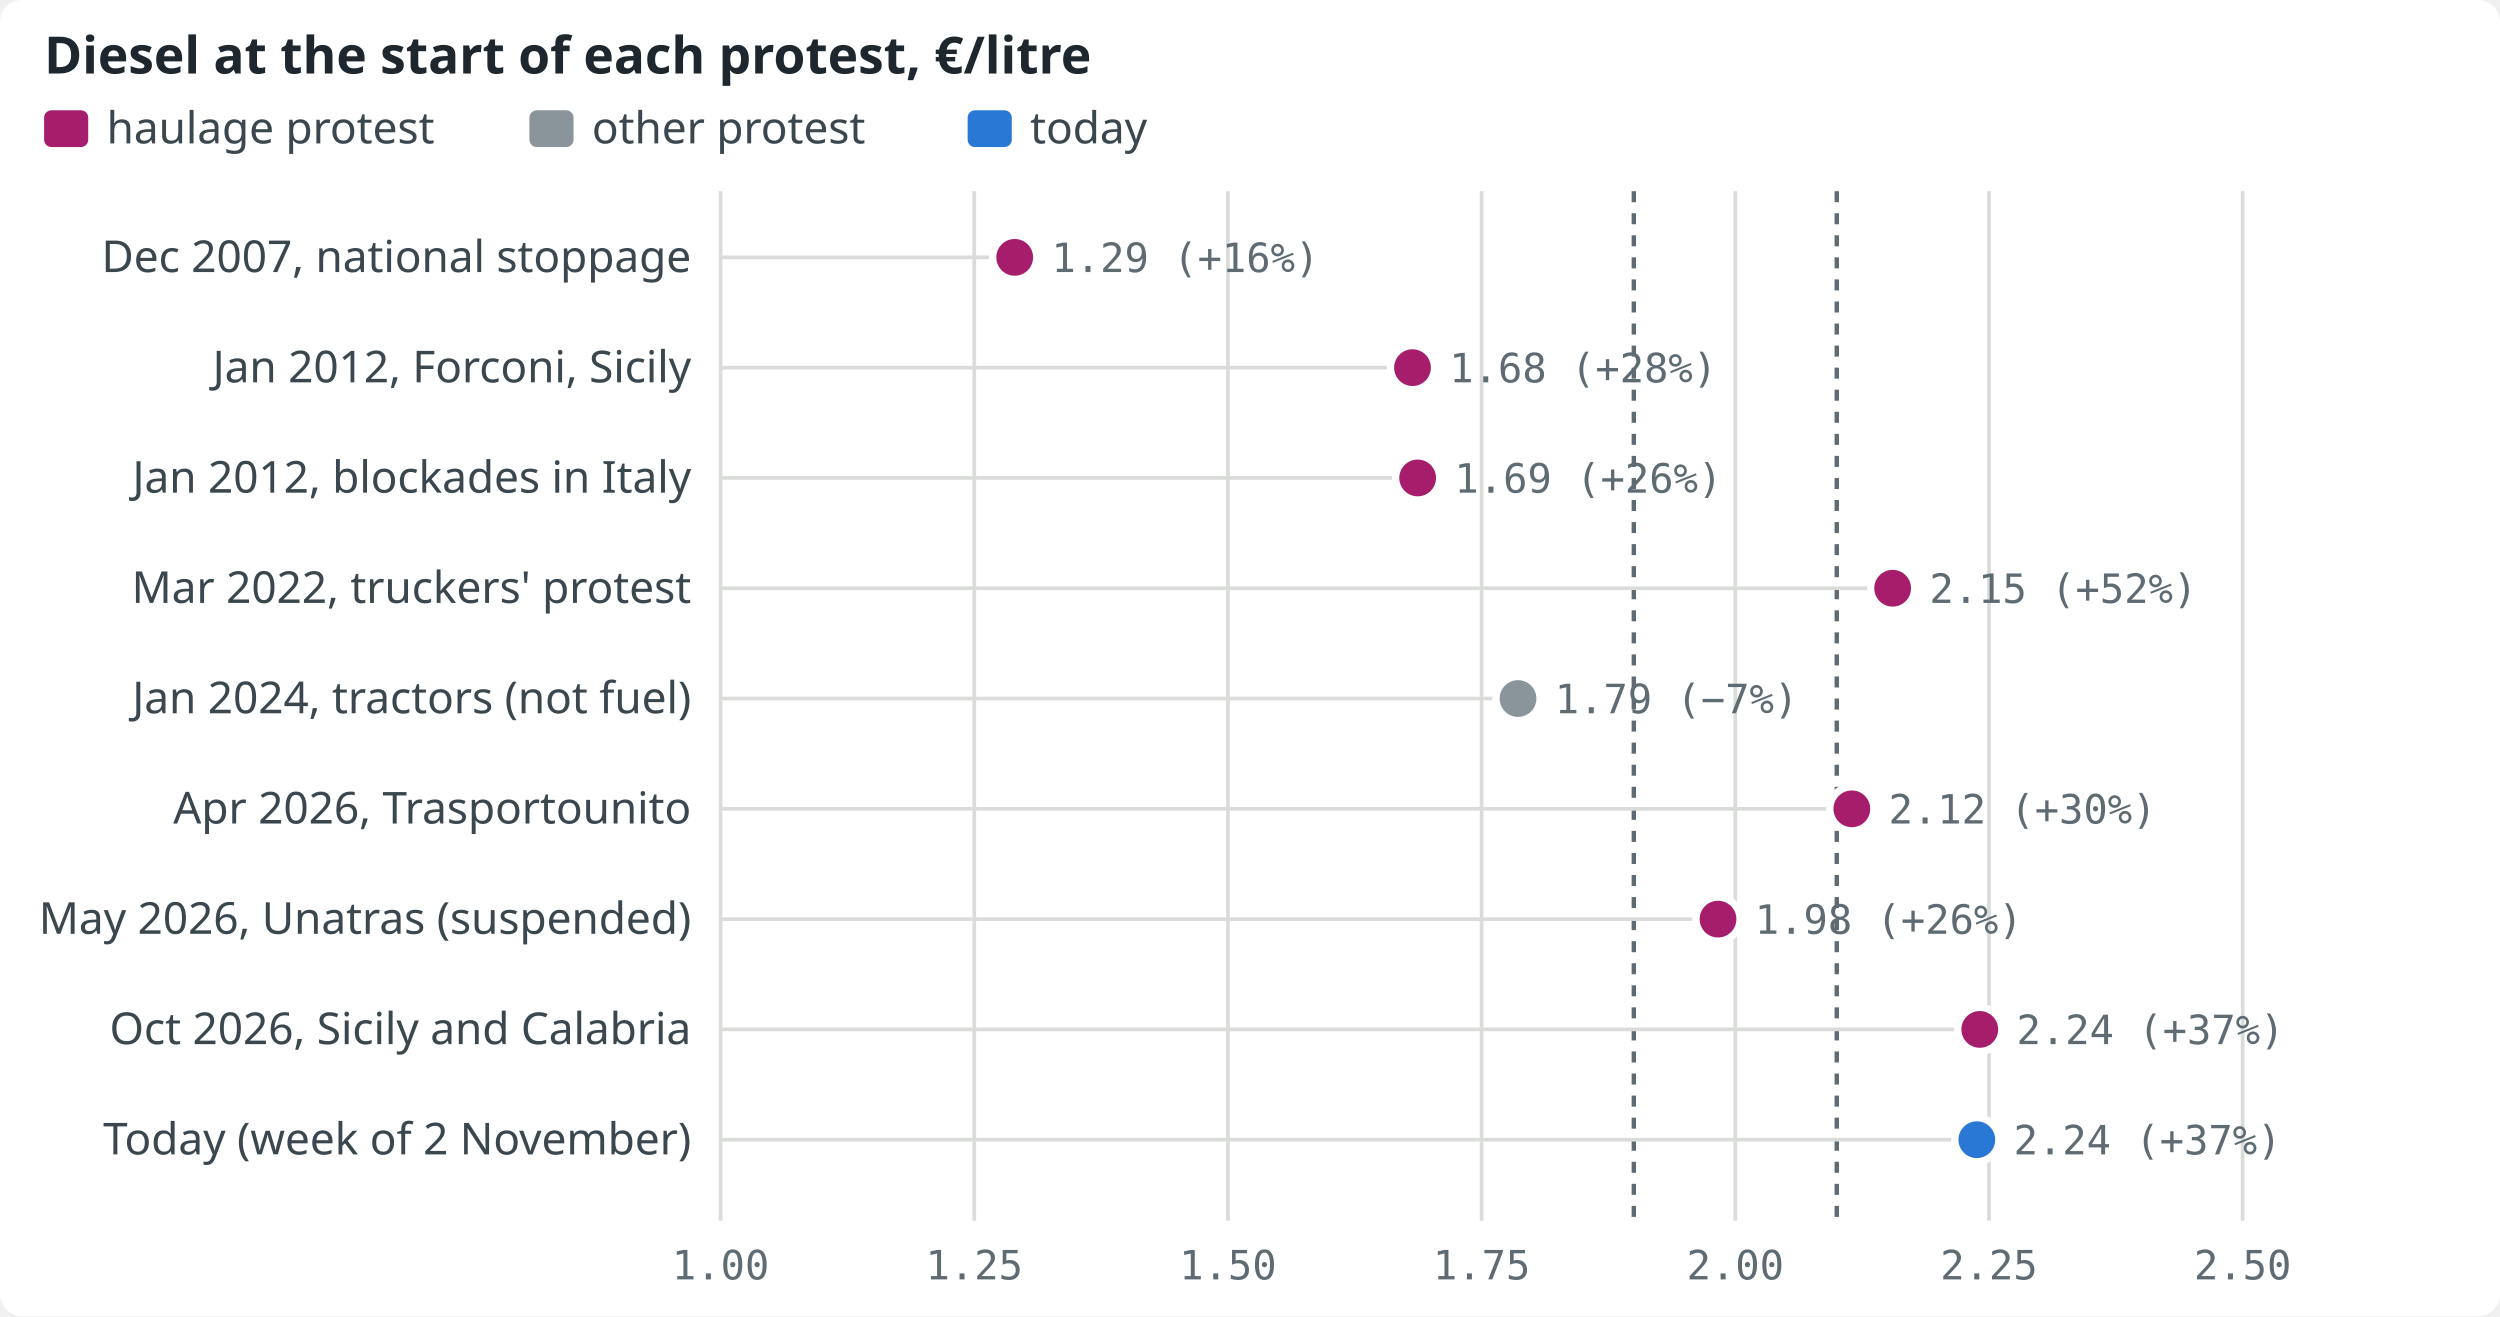
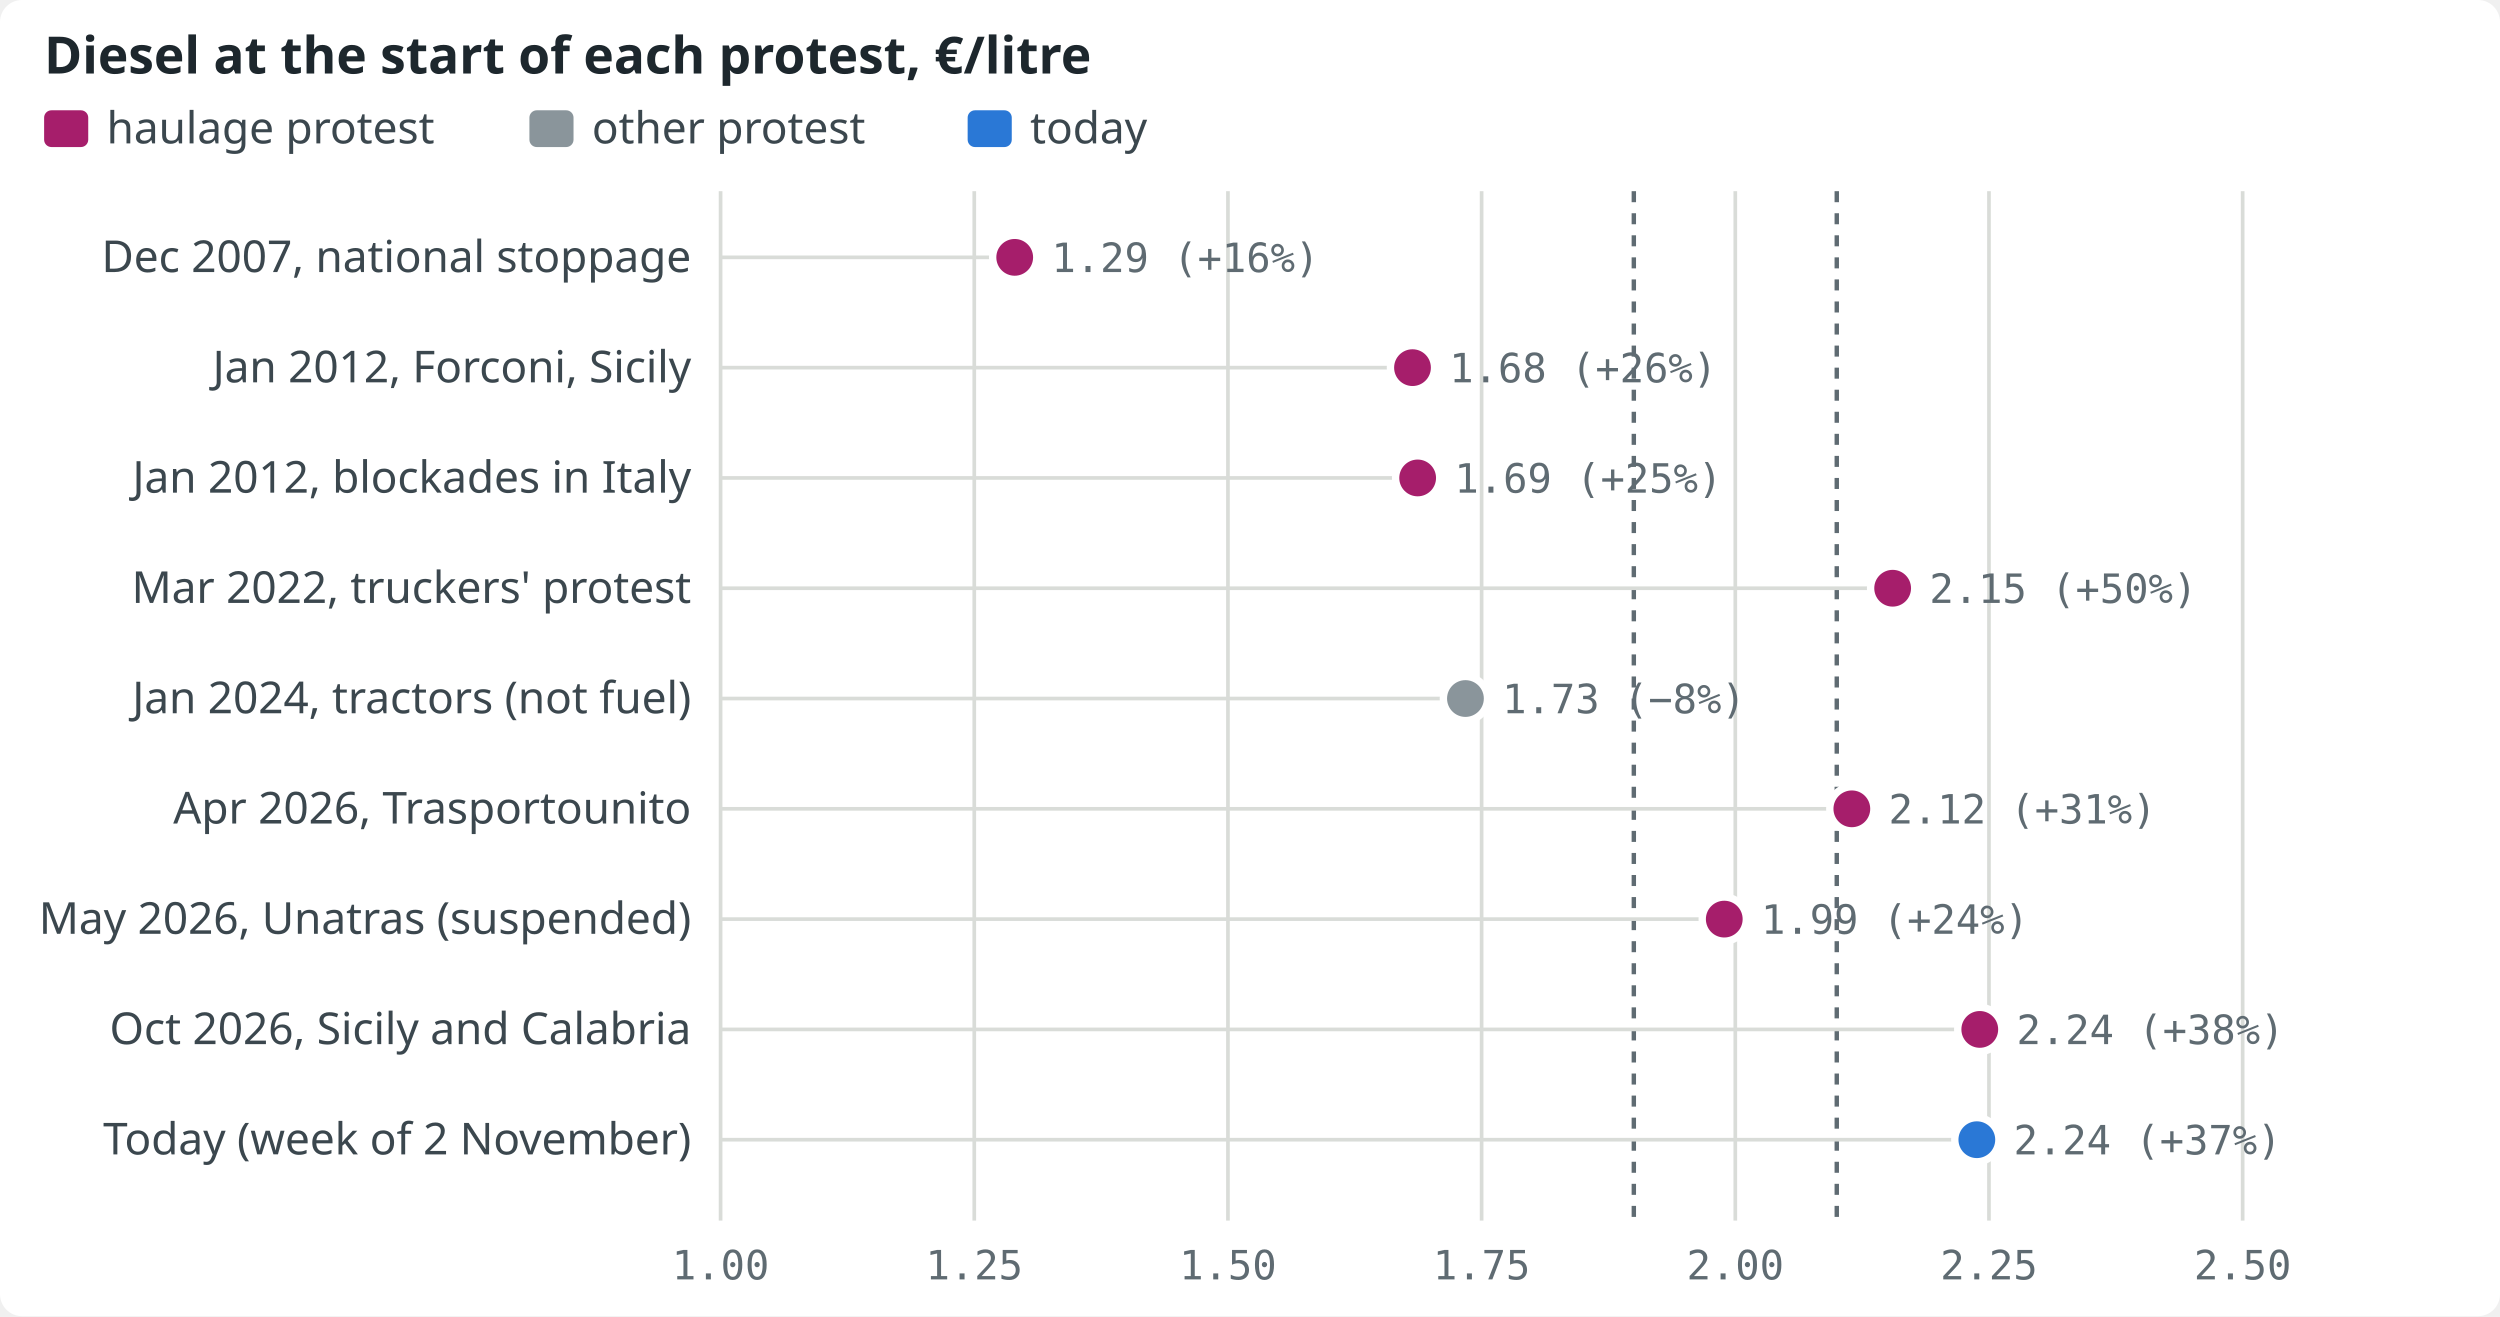
<svg xmlns="http://www.w3.org/2000/svg" viewBox="0 0 680 358" width="100%" role="img" aria-labelledby="c8w-t c8w-d" style="max-width:680px;height:auto;display:block">
  <style>
.it-t{font:600 14px 'IBM Plex Sans',system-ui,sans-serif;fill:#1D272D}
.it-l{font:12px 'IBM Plex Sans',system-ui,sans-serif;fill:#3b474e}
.it-m{font:11px 'IBM Plex Mono',ui-monospace,monospace;fill:#5f6b72}
.it-g{stroke:#d9dcd8;stroke-width:1}
.it-z{stroke:#5f6b72;stroke-width:1.2}
.it-s1{fill:#A61E6B}.it-s2{fill:#2a78d6}.it-s3{fill:#eda100}.it-s4{fill:#1baf7a}.it-s5{fill:#8a959b}
.it-k1{stroke:#A61E6B}.it-k2{stroke:#2a78d6}.it-k3{stroke:#eda100}.it-k4{stroke:#1baf7a}.it-k5{stroke:#8a959b}
.it-bg{fill:#ffffff}
.it-h{paint-order:stroke;stroke:#ffffff;stroke-width:4px;stroke-linejoin:round}
.it-o{stroke:#ffffff}
@media (prefers-color-scheme:dark){
.it-t{fill:#DAE0E2}.it-l{fill:#c3cacd}.it-m{fill:#99a5ab}.it-g{stroke:#2f3b42}.it-z{stroke:#99a5ab}
.it-s1{fill:#d14f9a}.it-s2{fill:#3987e5}.it-s3{fill:#c98500}.it-s4{fill:#199e70}.it-s5{fill:#7d888e}
.it-k1{stroke:#d14f9a}.it-k2{stroke:#3987e5}.it-k3{stroke:#c98500}.it-k4{stroke:#199e70}.it-k5{stroke:#7d888e}
.it-bg{fill:#172127}.it-h{stroke:#172127}.it-o{stroke:#172127}}
</style>
  <rect class="it-bg" x="0" y="0" width="680" height="358" rx="6" />
  <text class="it-t" x="12" y="20">Diesel at the start of each protest, €/litre</text>
  <rect class="it-s1" x="12" y="30" width="12" height="10" rx="2" />
  <text class="it-l" x="29" y="39">haulage protest</text>
  <rect class="it-s5" x="144.0" y="30" width="12" height="10" rx="2" />
  <text class="it-l" x="161.0" y="39">other protest</text>
  <rect class="it-s2" x="263.2" y="30" width="12" height="10" rx="2" />
  <text class="it-l" x="280.2" y="39">today</text>
  <line class="it-g" x1="196.0" x2="196.0" y1="52" y2="332" />
  <text class="it-m" x="196.0" y="348" text-anchor="middle">1.00</text>
  <line class="it-g" x1="265.0" x2="265.0" y1="52" y2="332" />
  <text class="it-m" x="265.0" y="348" text-anchor="middle">1.25</text>
  <line class="it-g" x1="334.0" x2="334.0" y1="52" y2="332" />
  <text class="it-m" x="334.0" y="348" text-anchor="middle">1.50</text>
  <line class="it-g" x1="403.0" x2="403.0" y1="52" y2="332" />
  <text class="it-m" x="403.0" y="348" text-anchor="middle">1.75</text>
  <line class="it-g" x1="472.0" x2="472.0" y1="52" y2="332" />
  <text class="it-m" x="472.0" y="348" text-anchor="middle">2.00</text>
  <line class="it-g" x1="541.0" x2="541.0" y1="52" y2="332" />
  <text class="it-m" x="541.0" y="348" text-anchor="middle">2.25</text>
  <line class="it-g" x1="610.0" x2="610.0" y1="52" y2="332" />
  <text class="it-m" x="610.0" y="348" text-anchor="middle">2.50</text>
  <line class="it-z" x1="444.4" x2="444.4" y1="52" y2="332" stroke-dasharray="3 3" />
  <line class="it-z" x1="499.6" x2="499.6" y1="52" y2="332" stroke-dasharray="3 3" />
  <text class="it-l" x="188" y="74" text-anchor="end">Dec 2007, national stoppage</text>
  <line class="it-g" x1="196.0" x2="276.0" y1="70" y2="70" />
  <circle cx="276.0" cy="70" r="6" class="it-s1 it-o" stroke-width="2" />
  <text class="it-m" x="286.0" y="74">1.29 (+16%)</text>
  <text class="it-l" x="188" y="104" text-anchor="end">Jan 2012, Forconi, Sicily</text>
  <line class="it-g" x1="196.0" x2="384.2" y1="100" y2="100" />
  <circle cx="384.2" cy="100" r="6" class="it-s1 it-o" stroke-width="2" />
-   <text class="it-m" x="394.2" y="104">1.68 (+28%)</text>
+   <text class="it-m" x="394.2" y="104">1.68 (+26%)</text>
  <text class="it-l" x="188" y="134" text-anchor="end">Jan 2012, blockades in Italy</text>
  <line class="it-g" x1="196.0" x2="385.6" y1="130" y2="130" />
  <circle cx="385.6" cy="130" r="6" class="it-s1 it-o" stroke-width="2" />
-   <text class="it-m" x="395.6" y="134">1.69 (+26%)</text>
+   <text class="it-m" x="395.6" y="134">1.69 (+25%)</text>
  <text class="it-l" x="188" y="164" text-anchor="end">Mar 2022, truckers' protest</text>
  <line class="it-g" x1="196.0" x2="514.8" y1="160" y2="160" />
  <circle cx="514.8" cy="160" r="6" class="it-s1 it-o" stroke-width="2" />
-   <text class="it-m" x="524.8" y="164">2.15 (+52%)</text>
+   <text class="it-m" x="524.8" y="164">2.15 (+50%)</text>
  <text class="it-l" x="188" y="194" text-anchor="end">Jan 2024, tractors (not fuel)</text>
-   <line class="it-g" x1="196.0" x2="412.9" y1="190" y2="190" />
-   <circle cx="412.9" cy="190" r="6" class="it-s5 it-o" stroke-width="2" />
-   <text class="it-m" x="422.9" y="194">1.79 (−7%)</text>
+   <line class="it-g" x1="196.0" x2="398.6" y1="190" y2="190" />
+   <circle cx="398.6" cy="190" r="6" class="it-s5 it-o" stroke-width="2" />
+   <text class="it-m" x="408.6" y="194">1.73 (−8%)</text>
  <text class="it-l" x="188" y="224" text-anchor="end">Apr 2026, Trasportounito</text>
  <line class="it-g" x1="196.0" x2="503.7" y1="220" y2="220" />
  <circle cx="503.7" cy="220" r="6" class="it-s1 it-o" stroke-width="2" />
-   <text class="it-m" x="513.7" y="224">2.12 (+30%)</text>
+   <text class="it-m" x="513.7" y="224">2.12 (+31%)</text>
  <text class="it-l" x="188" y="254" text-anchor="end">May 2026, Unatras (suspended)</text>
-   <line class="it-g" x1="196.0" x2="467.3" y1="250" y2="250" />
-   <circle cx="467.3" cy="250" r="6" class="it-s1 it-o" stroke-width="2" />
-   <text class="it-m" x="477.3" y="254">1.98 (+26%)</text>
+   <line class="it-g" x1="196.0" x2="469.0" y1="250" y2="250" />
+   <circle cx="469.0" cy="250" r="6" class="it-s1 it-o" stroke-width="2" />
+   <text class="it-m" x="479.0" y="254">1.99 (+24%)</text>
  <text class="it-l" x="188" y="284" text-anchor="end">Oct 2026, Sicily and Calabria</text>
  <line class="it-g" x1="196.0" x2="538.5" y1="280" y2="280" />
  <circle cx="538.5" cy="280" r="6" class="it-s1 it-o" stroke-width="2" />
-   <text class="it-m" x="548.5" y="284">2.24 (+37%)</text>
+   <text class="it-m" x="548.5" y="284">2.24 (+38%)</text>
  <text class="it-l" x="188" y="314" text-anchor="end">Today (week of 2 November)</text>
  <line class="it-g" x1="196.0" x2="537.7" y1="310" y2="310" />
  <circle cx="537.7" cy="310" r="6" class="it-s2 it-o" stroke-width="2" />
  <text class="it-m" x="547.7" y="314">2.24 (+37%)</text>
</svg>
